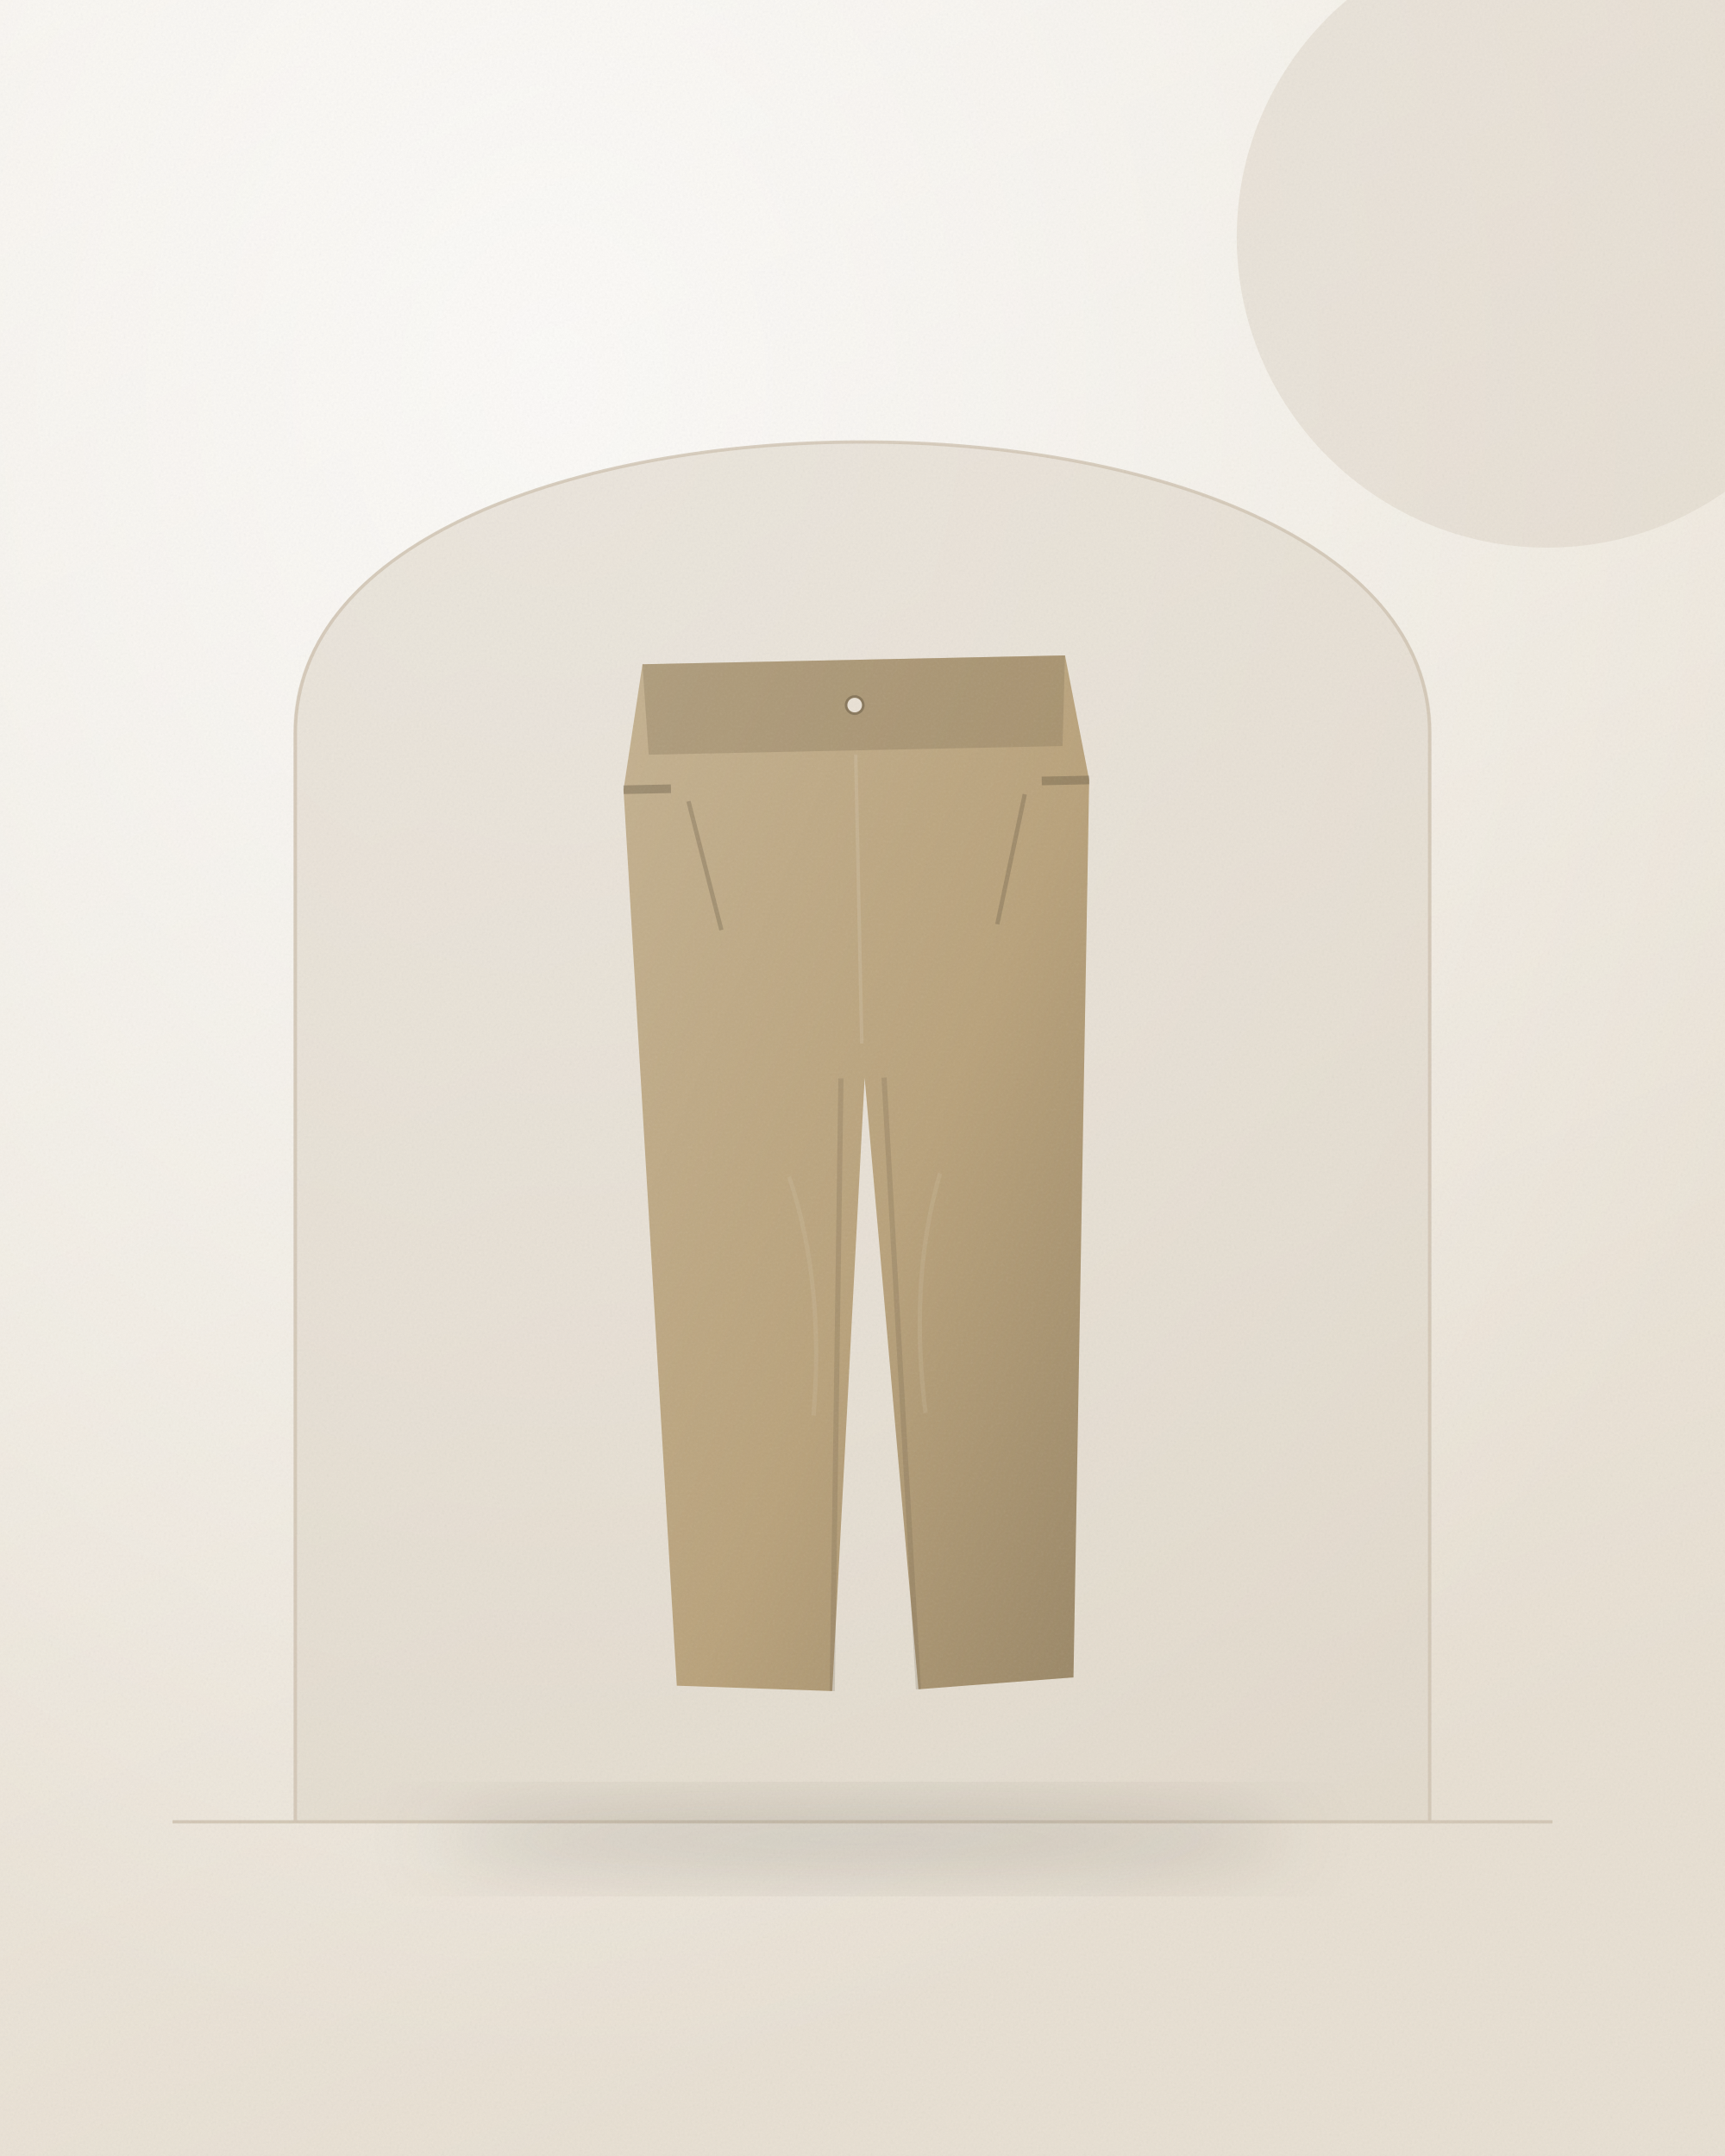
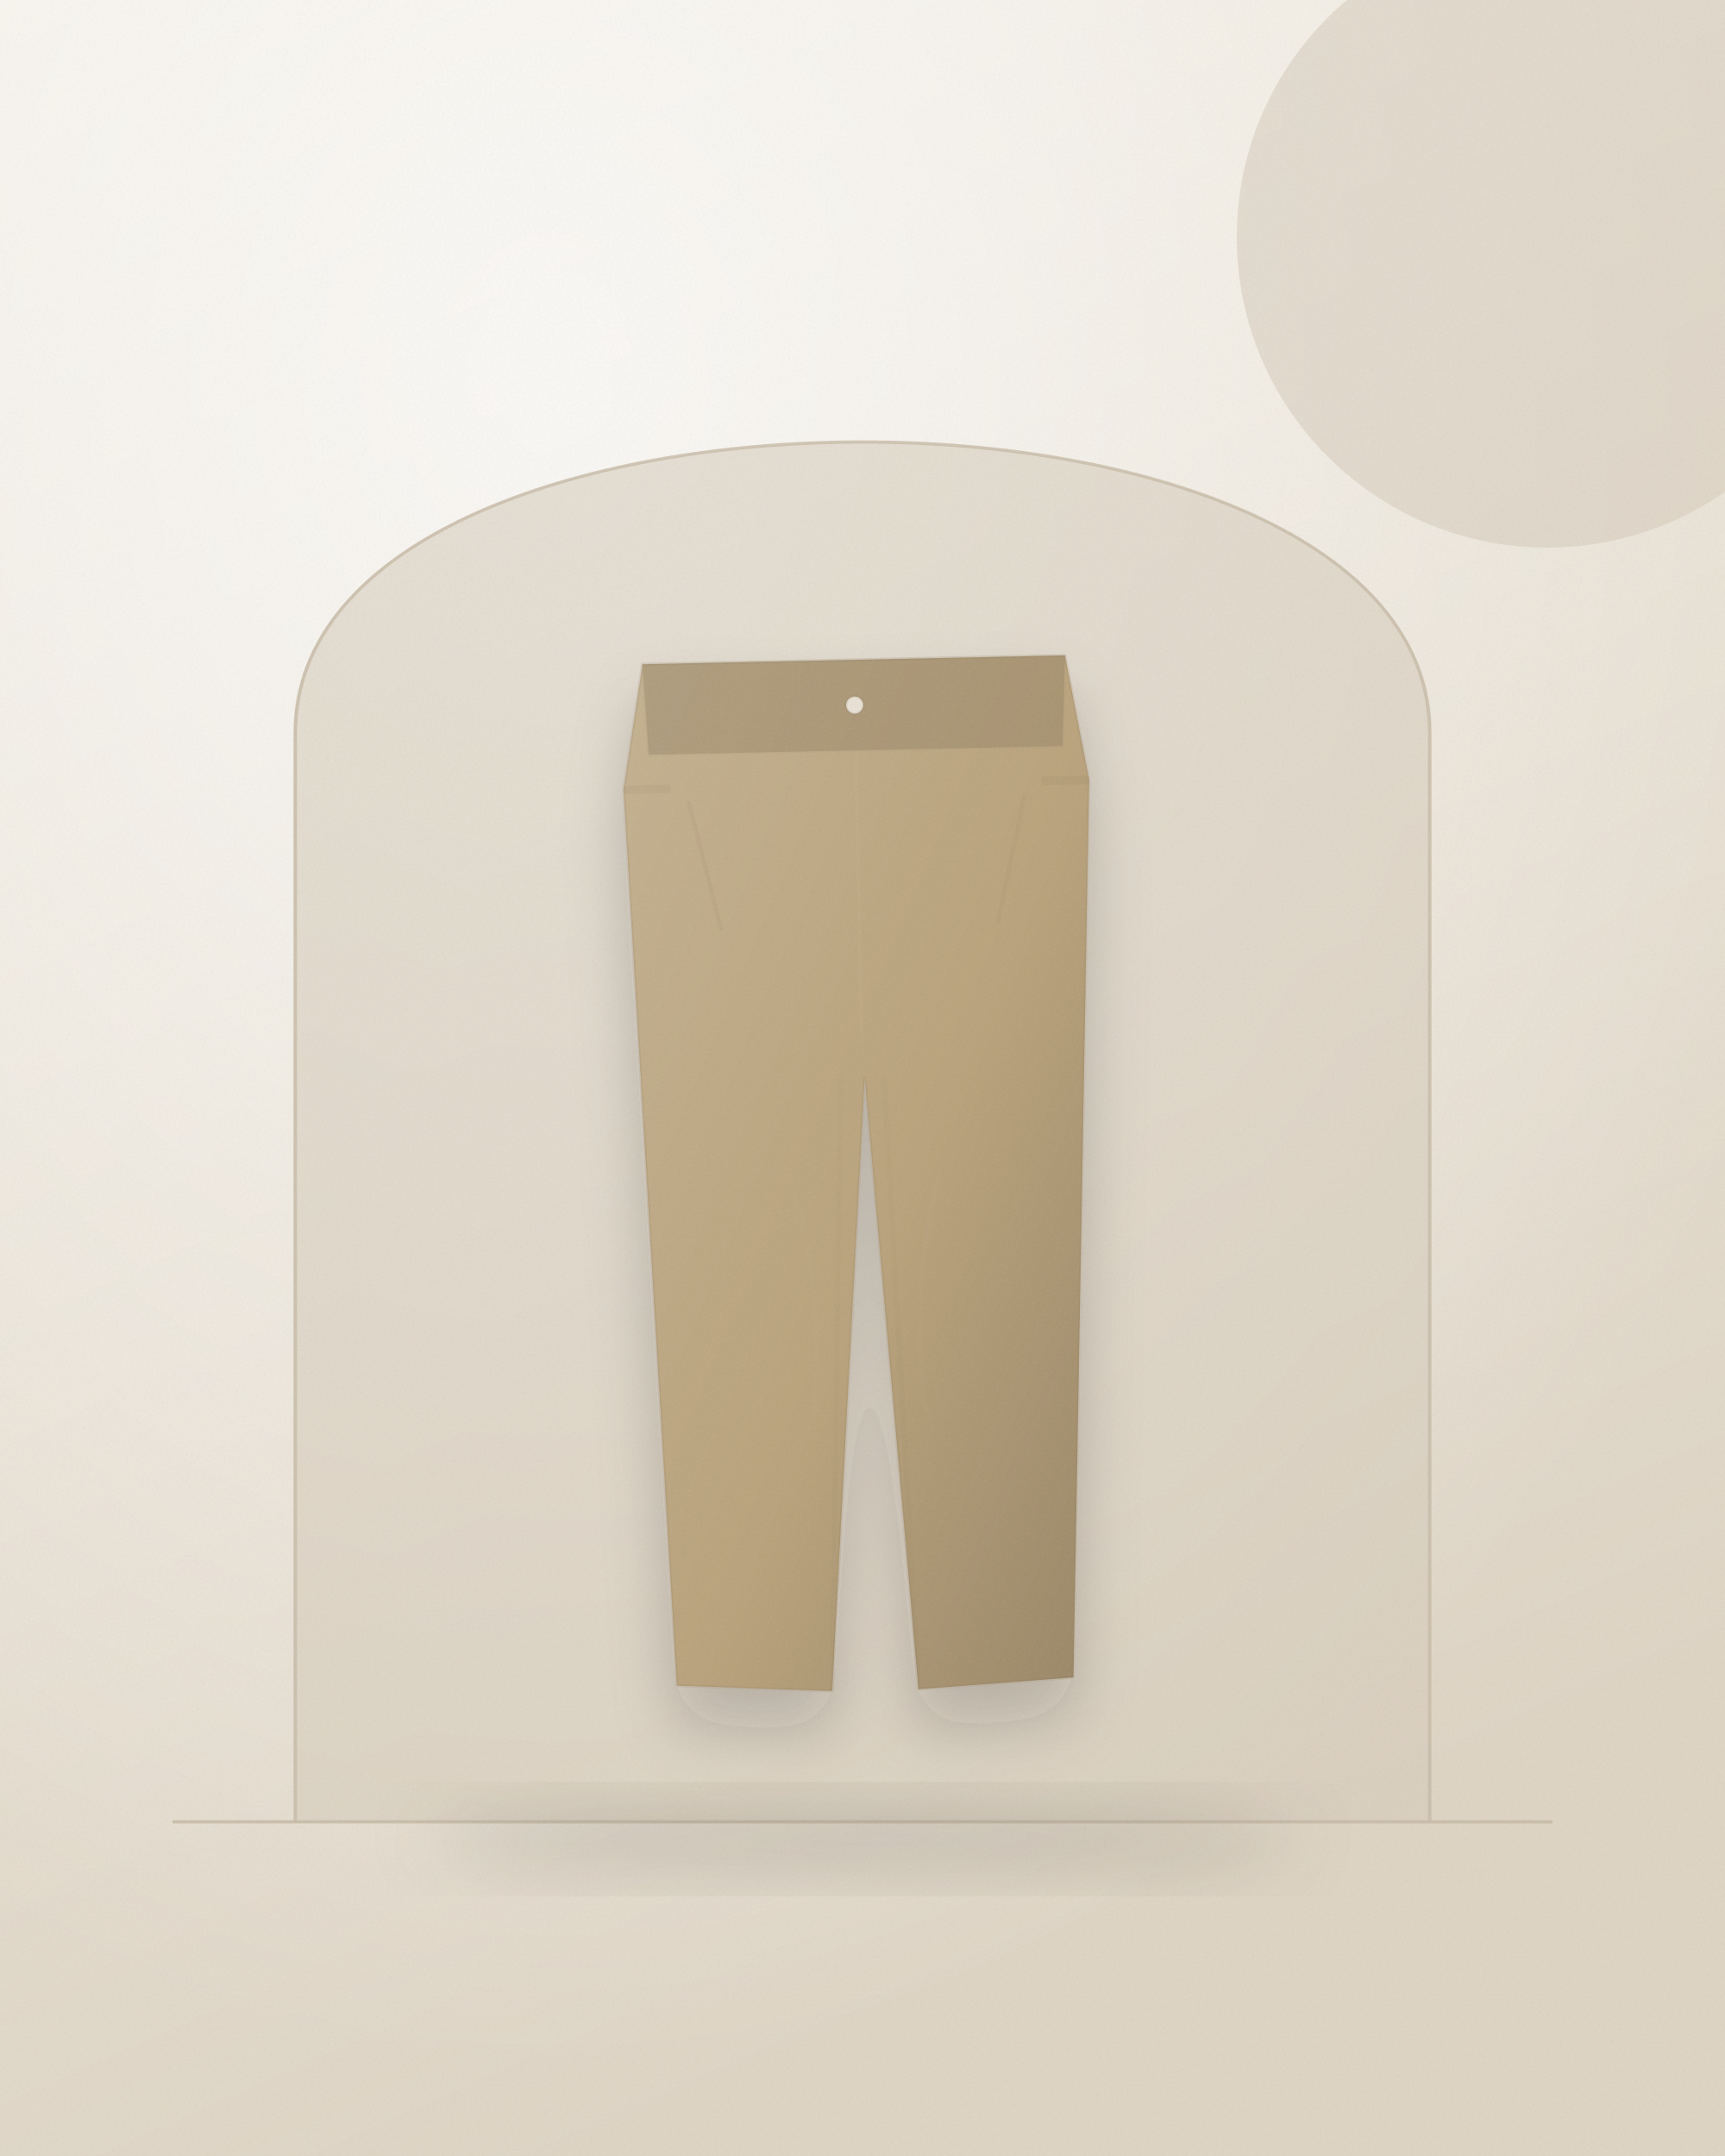
<svg xmlns="http://www.w3.org/2000/svg" viewBox="0 0 800 1000" width="800" height="1000" role="img">
  <defs>
    <linearGradient id="bg" x1="0" y1="0" x2="0.35" y2="1">
-       <stop offset="0" stop-color="#f5f1e9" />
-       <stop offset="1" stop-color="#e7dfd2" />
+       <stop offset="0" stop-color="#f3eee4" />
+       <stop offset="1" stop-color="#ded4c4" />
    </linearGradient>
    <radialGradient id="glow" cx="32%" cy="18%" r="78%">
      <stop offset="0" stop-color="#ffffff" stop-opacity="0.72" />
      <stop offset="1" stop-color="#ffffff" stop-opacity="0" />
    </radialGradient>
    <linearGradient id="body" x1="0" y1="0" x2="1" y2="1">
      <stop offset="0" stop-color="#c4b190" />
      <stop offset="0.55" stop-color="#b9a27b" />
      <stop offset="1" stop-color="#988565" />
    </linearGradient>
    <linearGradient id="bodySoft" x1="0" y1="0" x2="1" y2="0.7">
      <stop offset="0" stop-color="#d1c2a8" />
      <stop offset="1" stop-color="#b9a27b" />
    </linearGradient>
    <linearGradient id="metal" x1="0" y1="0" x2="1" y2="1">
      <stop offset="0" stop-color="#f3eee2" />
      <stop offset="0.35" stop-color="#cdbfa6" />
      <stop offset="0.62" stop-color="#f8f3e8" />
      <stop offset="1" stop-color="#9d8b70" />
    </linearGradient>
    <filter id="grain">
      <feTurbulence type="fractalNoise" baseFrequency="0.86" numOctaves="2" stitchTiles="stitch" />
      <feColorMatrix type="saturate" values="0" />
      <feComponentTransfer>
        <feFuncA type="linear" slope="0.11" />
      </feComponentTransfer>
    </filter>
+     <filter id="objectShadow" x="-30%" y="-30%" width="160%" height="170%">
+       <feDropShadow dx="0" dy="18" stdDeviation="14" flood-color="#2f2a24" flood-opacity="0.2" />
+     </filter>
    <filter id="blur">
      <feGaussianBlur stdDeviation="18" />
    </filter>
    <filter id="soft">
      <feGaussianBlur stdDeviation="4" />
    </filter>
  </defs>
  <rect width="800" height="1000" fill="url(#bg)" />
  <rect width="800" height="1000" fill="url(#glow)" />
-   <circle cx="717.562" cy="110" r="144" fill="#ded6c8" opacity="0.55" />
-   <path d="M 136 845 L 136 340 C 136 160 664 160 664 340 L 664 845 Z" fill="#ded6c8" opacity="0.58" />
-   <path d="M 137 845 L 137 340 C 137 160 663 160 663 340 L 663 845" fill="none" stroke="#cfc3b1" stroke-width="1.5" opacity="0.8" />
-   <line x1="80" y1="845" x2="720" y2="845" stroke="#cfc3b1" stroke-width="1.5" opacity="0.9" />
+   <circle cx="717.562" cy="110" r="144" fill="#d5cbba" opacity="0.55" />
+   <path d="M 136 845 L 136 340 C 136 160 664 160 664 340 L 664 845 Z" fill="#d5cbba" opacity="0.58" />
+   <path d="M 137 845 L 137 340 C 137 160 663 160 663 340 L 663 845" fill="none" stroke="#c8bba7" stroke-width="1.5" opacity="0.8" />
+   <line x1="80" y1="845" x2="720" y2="845" stroke="#c8bba7" stroke-width="1.5" opacity="0.9" />
  <ellipse cx="400" cy="853" rx="200" ry="22" fill="#2f2a24" opacity="0.14" filter="url(#blur)" />
-   <g transform="translate(400 500) scale(1 1) translate(-400 -500)">
+   <g transform="translate(400 500) scale(1 1) translate(-400 -500)" filter="url(#objectShadow)" stroke="#87765a" stroke-opacity="0.16" stroke-width="1.4" stroke-linejoin="round">
    <g transform="translate(400 500) rotate(-1.2) scale(1) translate(-400 -500)">
      <g>
        <path d="M302 306 L498 306 L508 364 L492 780 L420 784 L401 500 L380 784 L308 780 L292 364 Z" fill="url(#body)" />
        <path d="M302 306 L498 306 L496 348 L304 348Z" fill="#87765a" opacity="0.35" />
        <path d="M400 350 L400 484" stroke="#d1c2a8" stroke-width="1.6" opacity="0.35" />
        <path d="M380 784 L390 500 M420 784 L410 500" stroke="#645742" stroke-width="2.4" opacity="0.2" />
        <path d="M322 370 L336 430" stroke="#645742" stroke-width="2" opacity="0.32" />
        <path d="M478 370 L464 430" stroke="#645742" stroke-width="2" opacity="0.32" />
        <circle cx="400" cy="327" r="4" fill="#e9e1d5" stroke="#87765a" stroke-width="1.2" />
        <path d="M292 364 L314 364 M486 364 L508 364" stroke="#645742" stroke-width="4" opacity="0.4" />
        <path d="M365 545 C376 580 378 618 374 656 M435 545 C424 580 422 618 426 656" fill="none" stroke="#d1c2a8" stroke-width="2" opacity="0.22" />
      </g>
    </g>
  </g>
  <rect width="800" height="1000" filter="url(#grain)" opacity="0.72" />
</svg>
